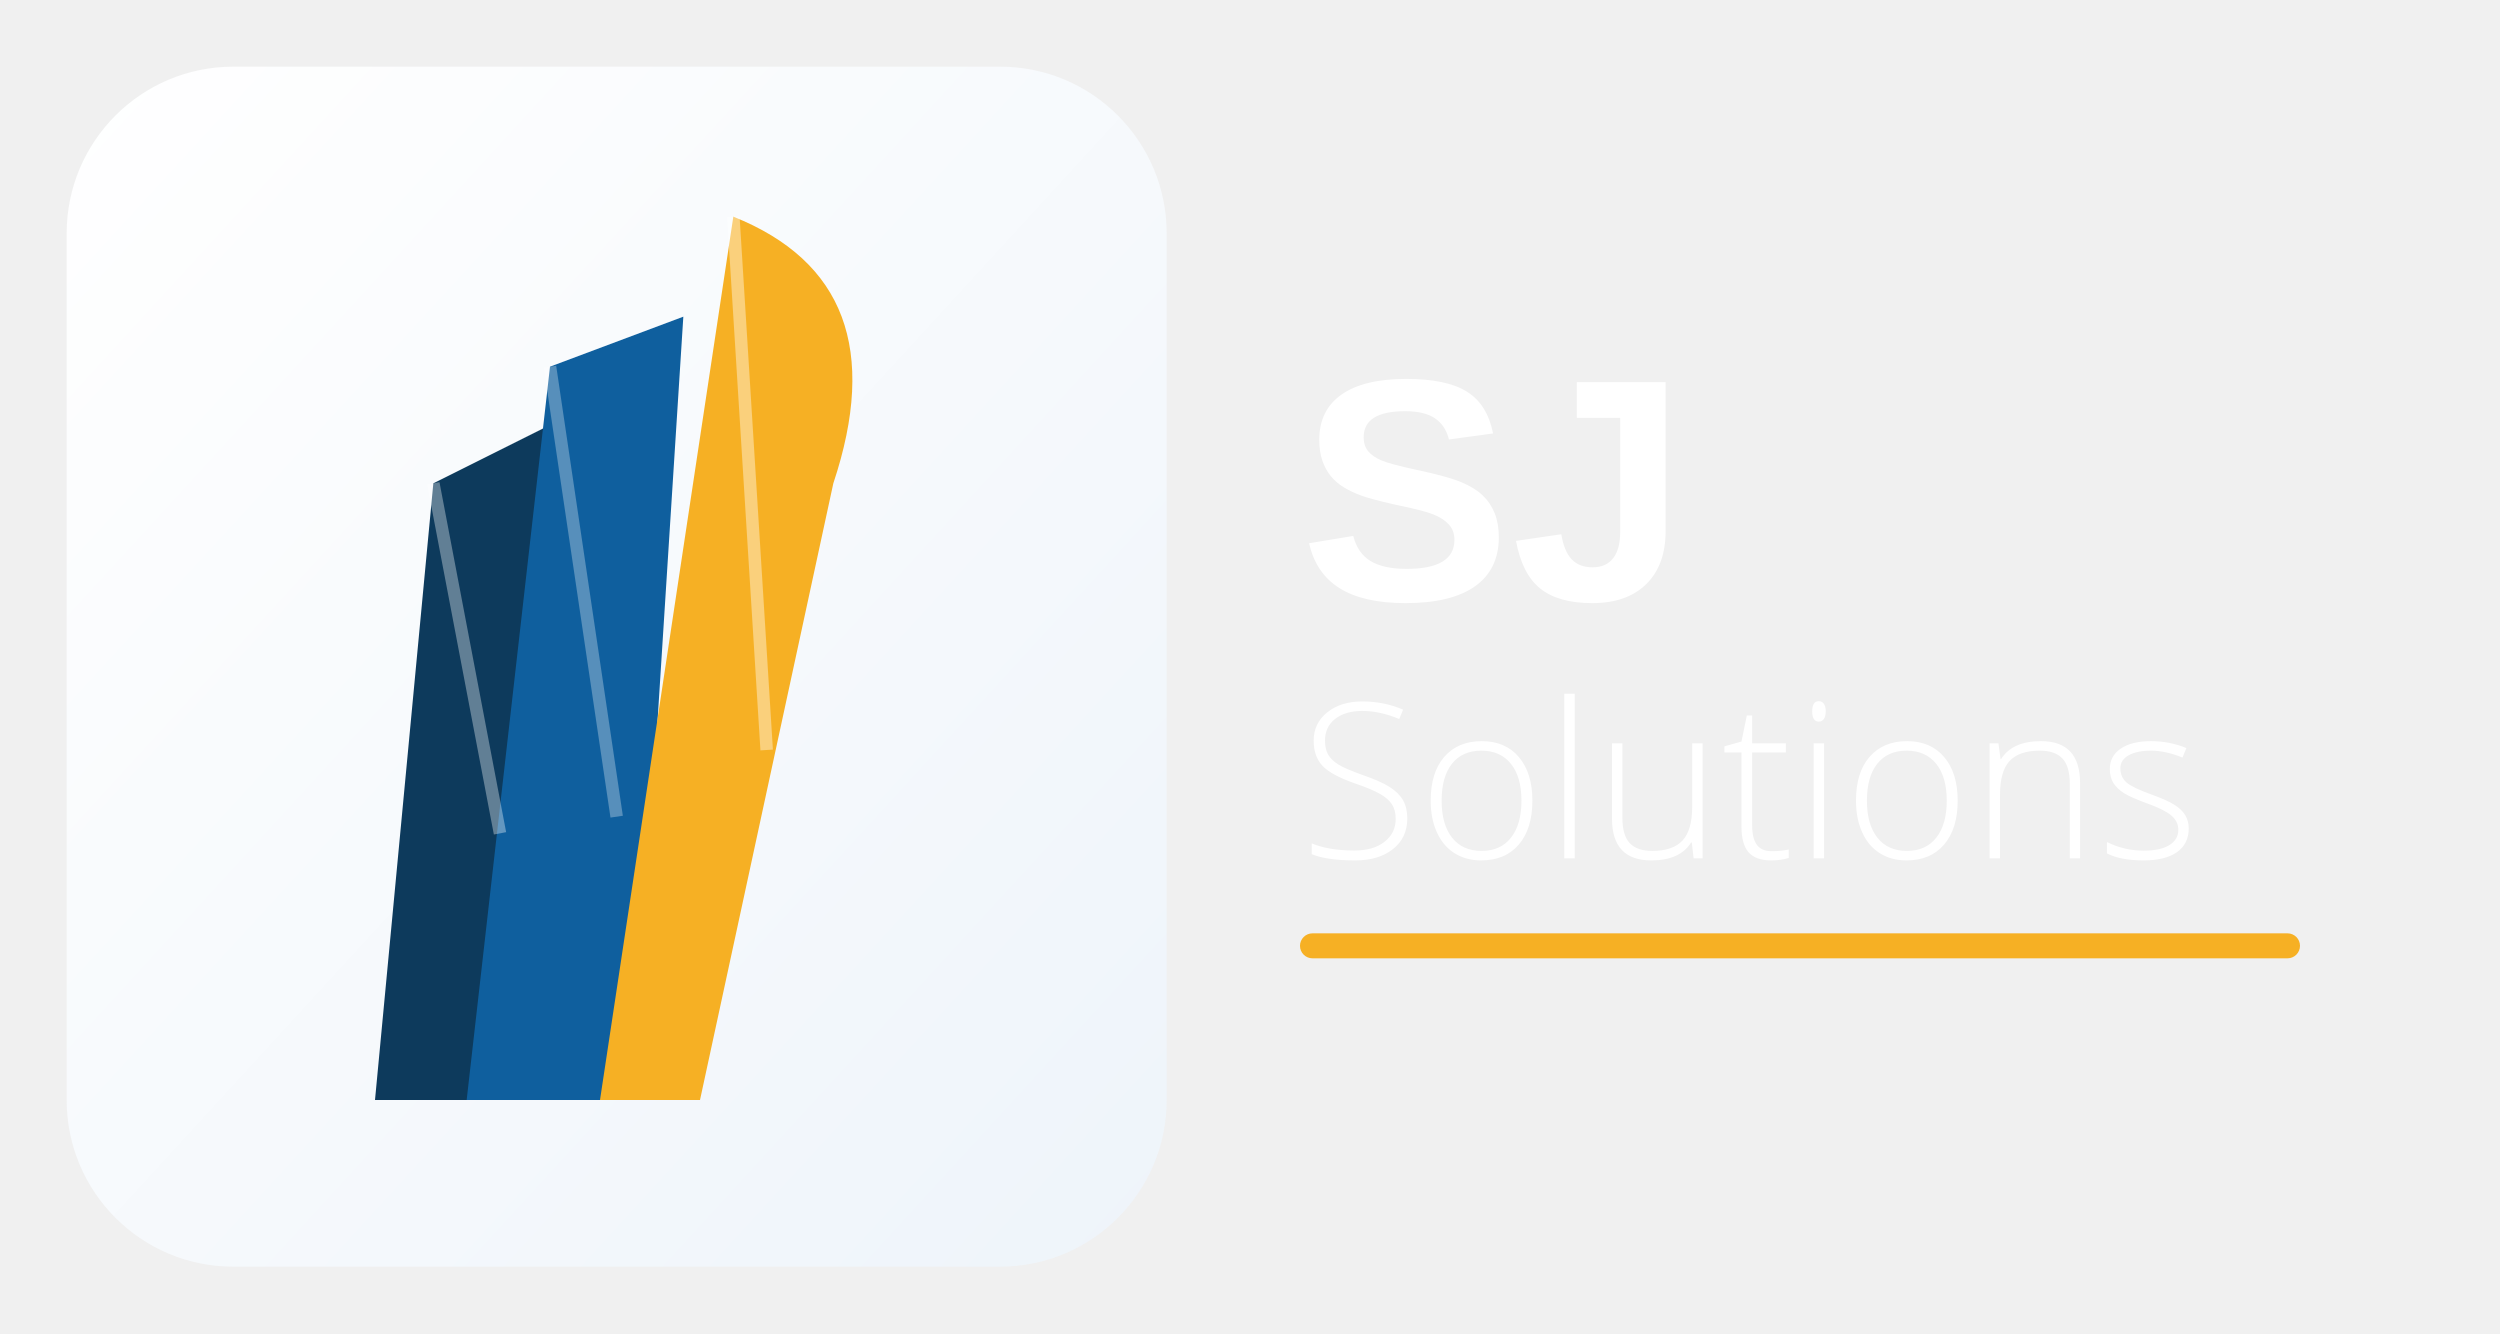
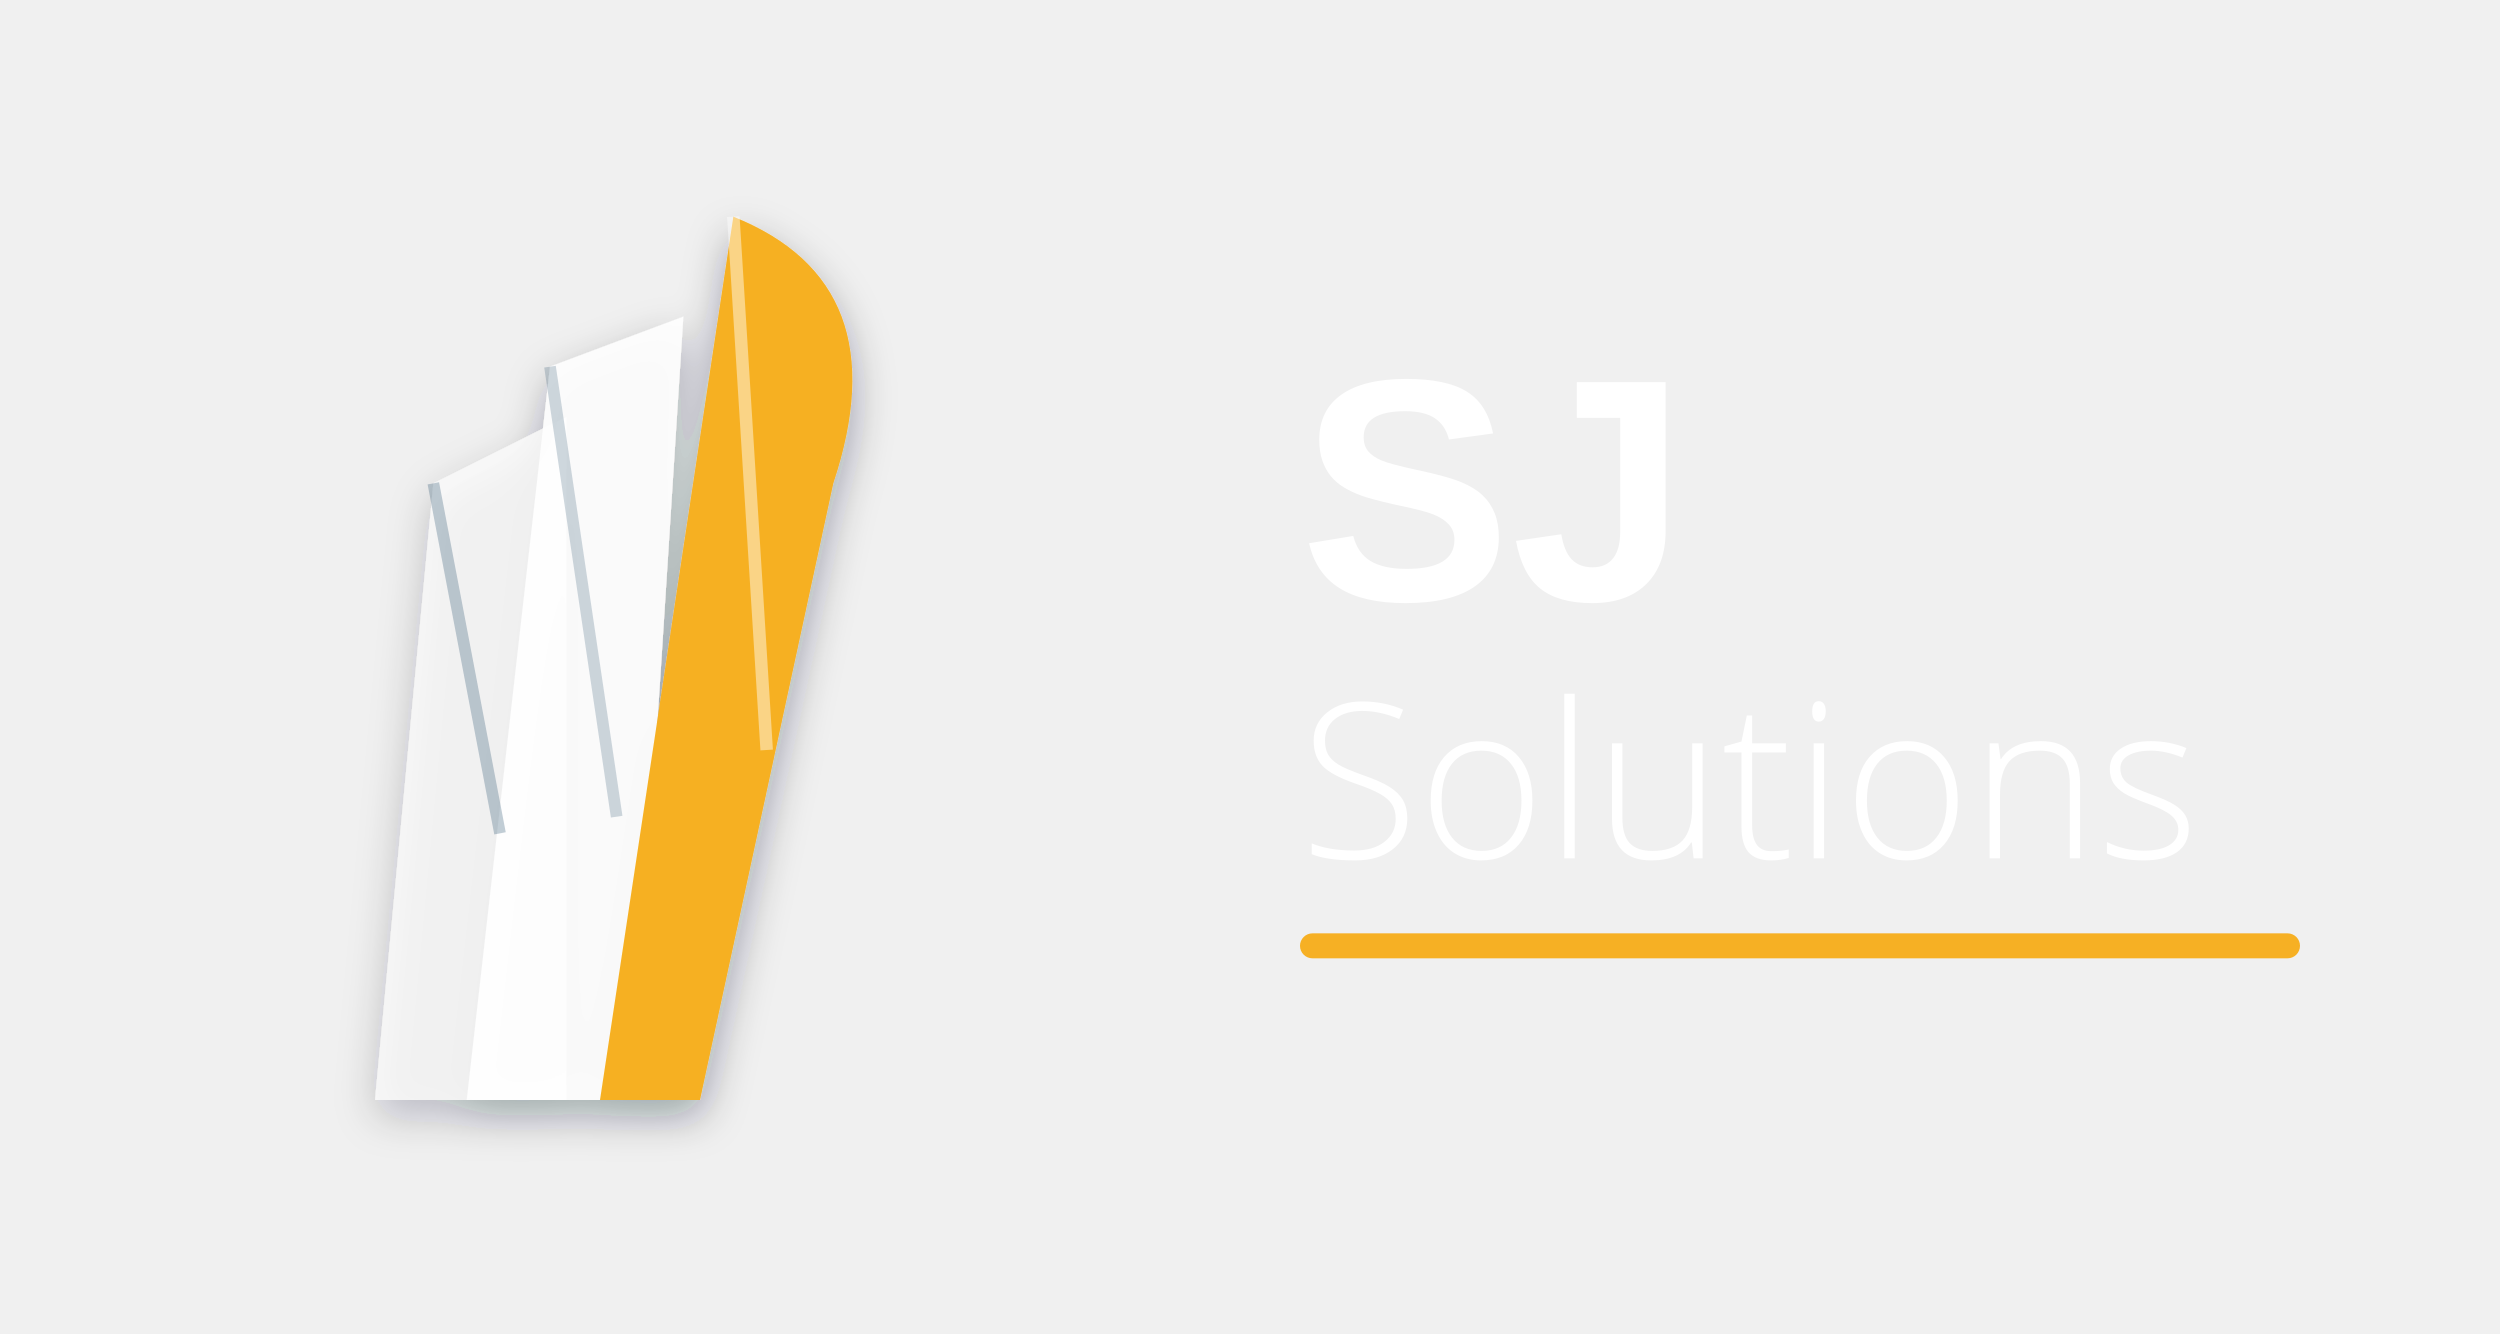
<svg xmlns="http://www.w3.org/2000/svg" viewBox="0 0 300 160" role="img" aria-label="SJ Solutions">
  <defs>
-     <linearGradient id="cardGrad" x1="0%" y1="0%" x2="100%" y2="100%">
-       <stop offset="0%" stop-color="#ffffff" />
-       <stop offset="100%" stop-color="#eef4fa" />
-     </linearGradient>
+     <filter id="blade-shadow" x="-30%" y="-30%" width="160%" height="160%">
+       <feDropShadow dx="0" dy="2" stdDeviation="2.5" flood-color="#02182a" flood-opacity="0.35" />
+     </filter>
  </defs>
-   <rect x="8" y="8" width="132" height="144" rx="20" fill="url(#cardGrad)" />
-   <polygon points="68,132 45,132 52,58 68,50" fill="#0d3a5c" />
-   <polygon points="76,132 56,132 66,44 82,38" fill="#0f5f9e" />
-   <path d="M84,132 L72,132 L88,26 Q108,34 100,58 Z" fill="#f6b024" />
-   <line x1="52" y1="58" x2="60" y2="100" stroke="#ffffff" stroke-width="1.5" opacity="0.35" />
-   <line x1="66" y1="44" x2="74" y2="98" stroke="#ffffff" stroke-width="1.5" opacity="0.3" />
-   <line x1="88" y1="26" x2="92" y2="90" stroke="#ffffff" stroke-width="1.5" opacity="0.4" />
+   <g filter="url(#blade-shadow)">
+     <polygon points="68,132 45,132 52,58 68,50" fill="#ffffff" opacity="0.62" />
+     <polygon points="76,132 56,132 66,44 82,38" fill="#ffffff" opacity="0.88" />
+     <path d="M84,132 L72,132 L88,26 Q108,34 100,58 Z" fill="#f6b024" />
+   </g>
+   <line x1="52" y1="58" x2="60" y2="100" stroke="#0d3a5c" stroke-width="1.4" opacity="0.25" />
+   <line x1="66" y1="44" x2="74" y2="98" stroke="#0d3a5c" stroke-width="1.4" opacity="0.2" />
+   <line x1="88" y1="26" x2="92" y2="90" stroke="#ffffff" stroke-width="1.5" opacity="0.45" />
  <text x="156" y="72" font-family="'Poppins','Segoe UI',Arial,sans-serif" font-size="38" font-weight="700" fill="#ffffff">SJ</text>
  <text x="156" y="103" font-family="'Open Sans','Segoe UI',Arial,sans-serif" font-size="26" font-weight="300" fill="#ffffff">Solutions</text>
  <rect x="156" y="112" width="120" height="3" rx="1.5" fill="#f6b024" />
</svg>
